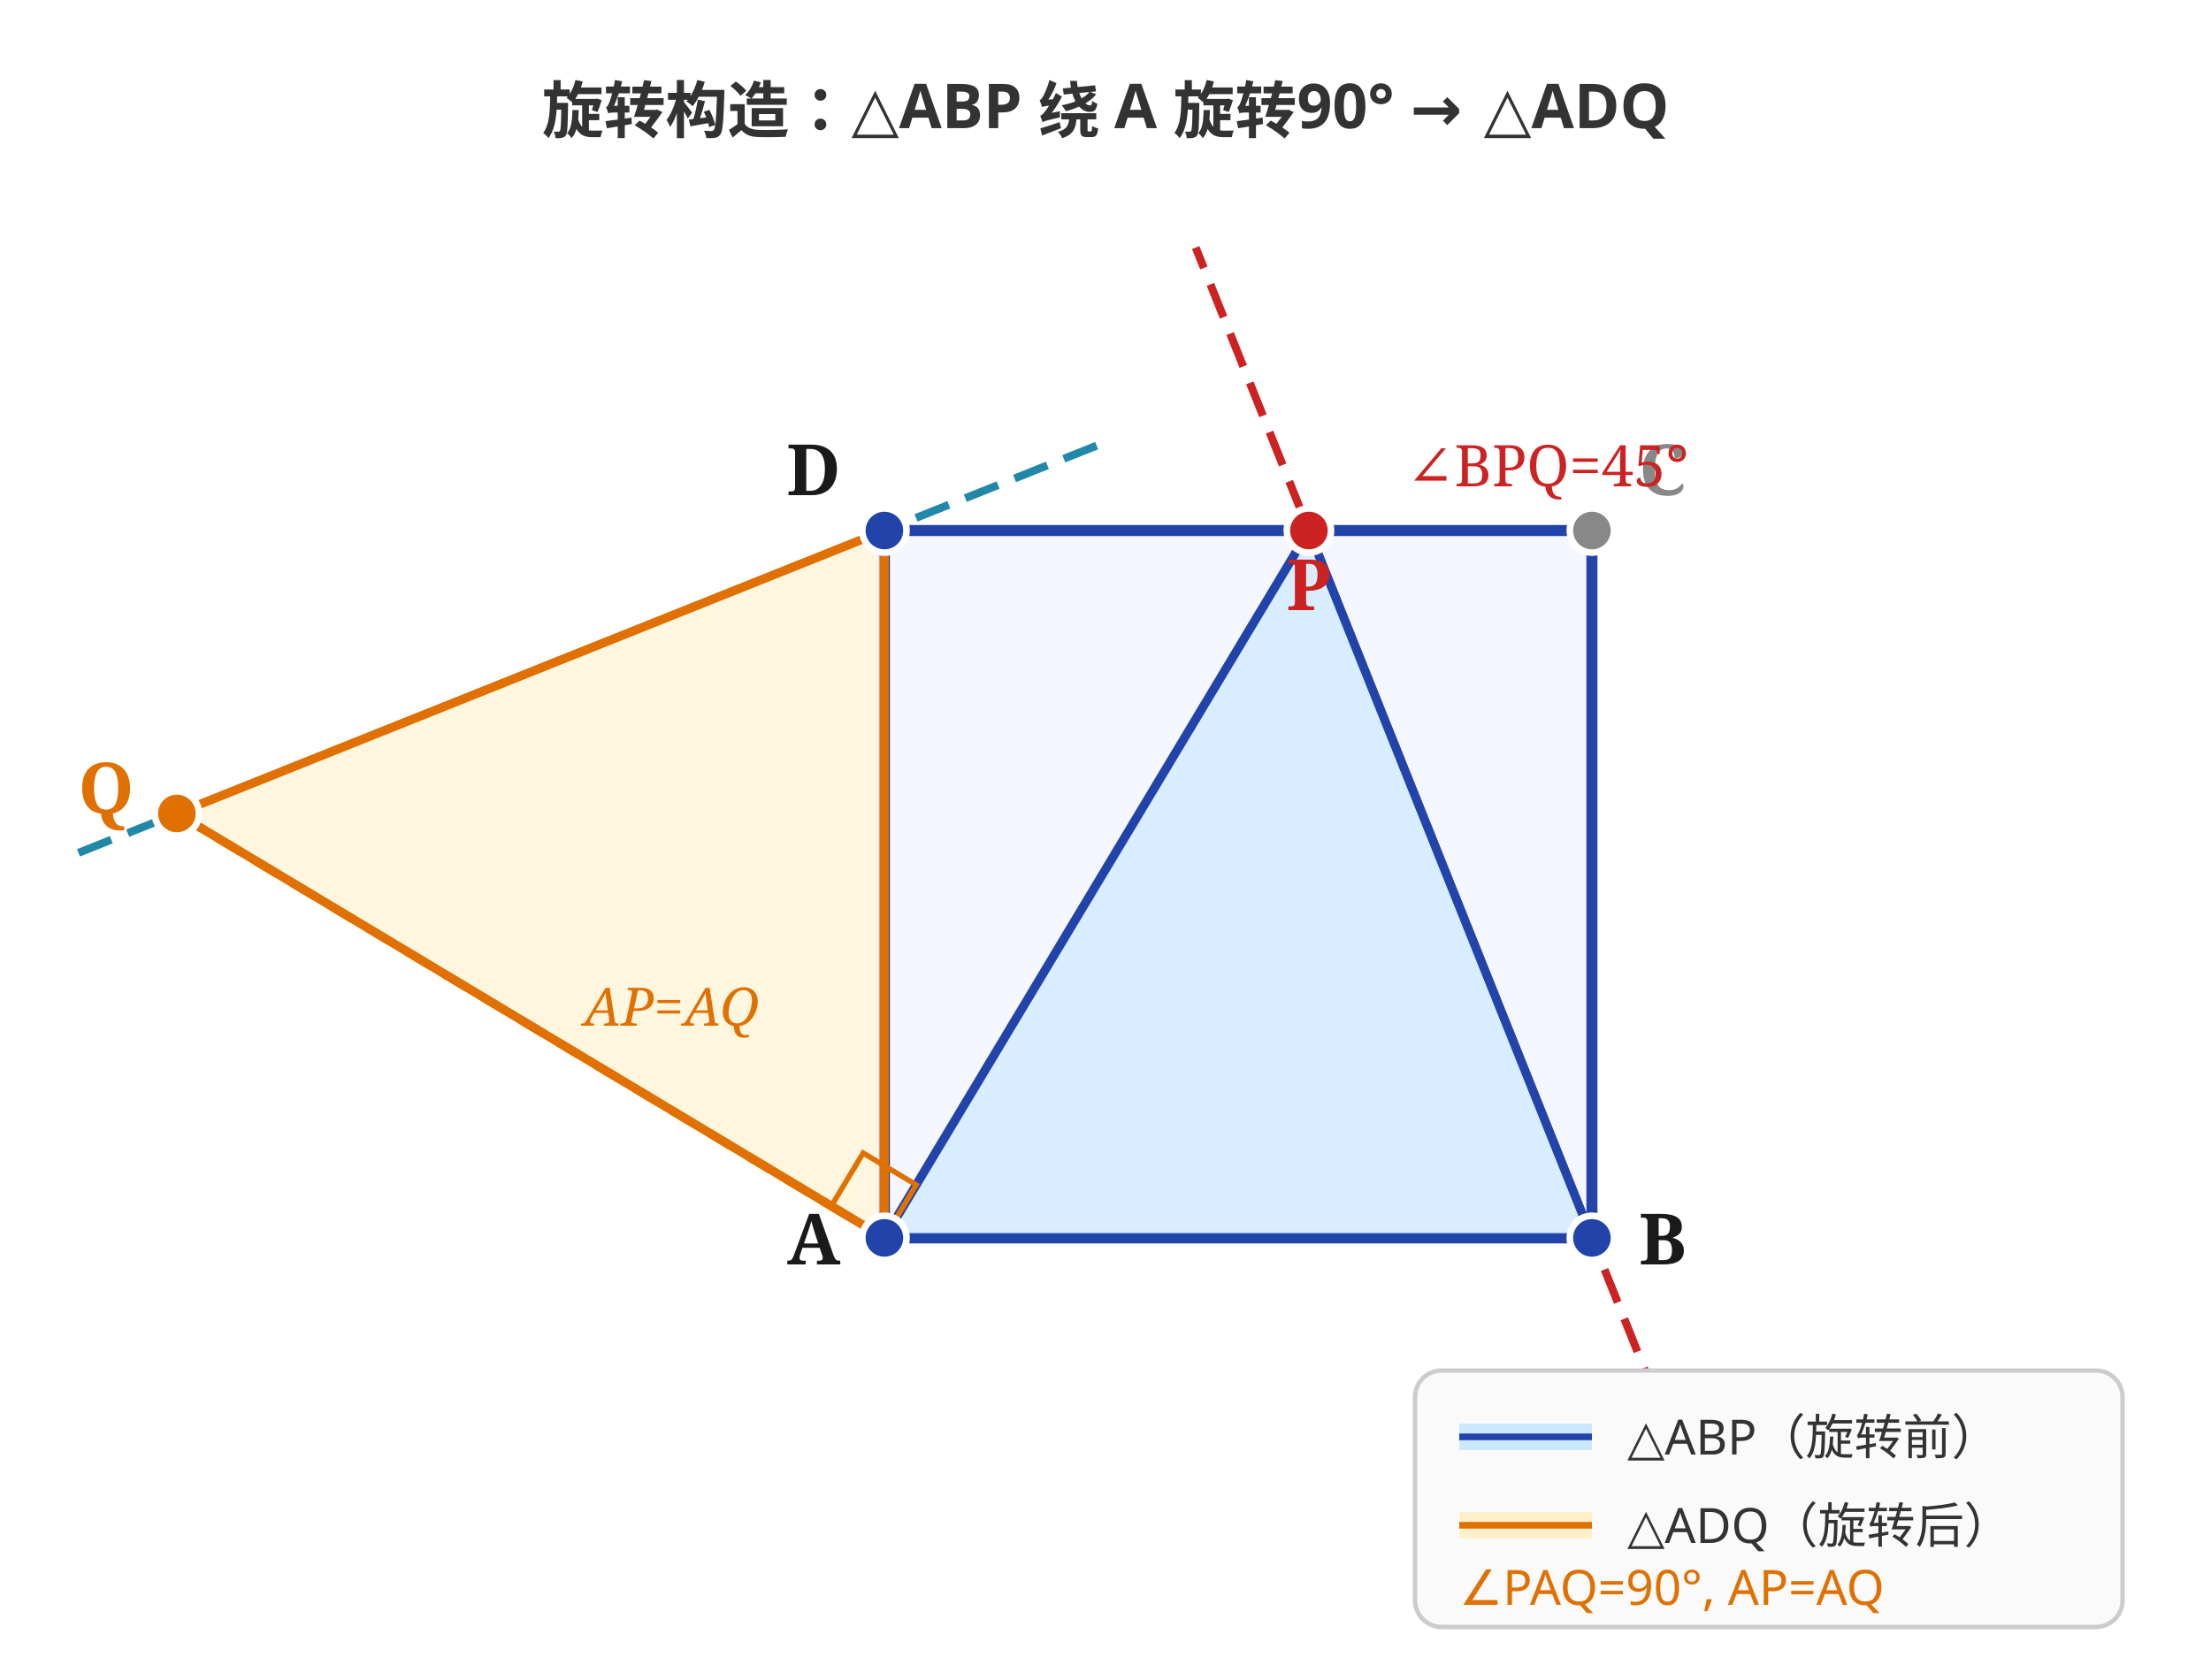
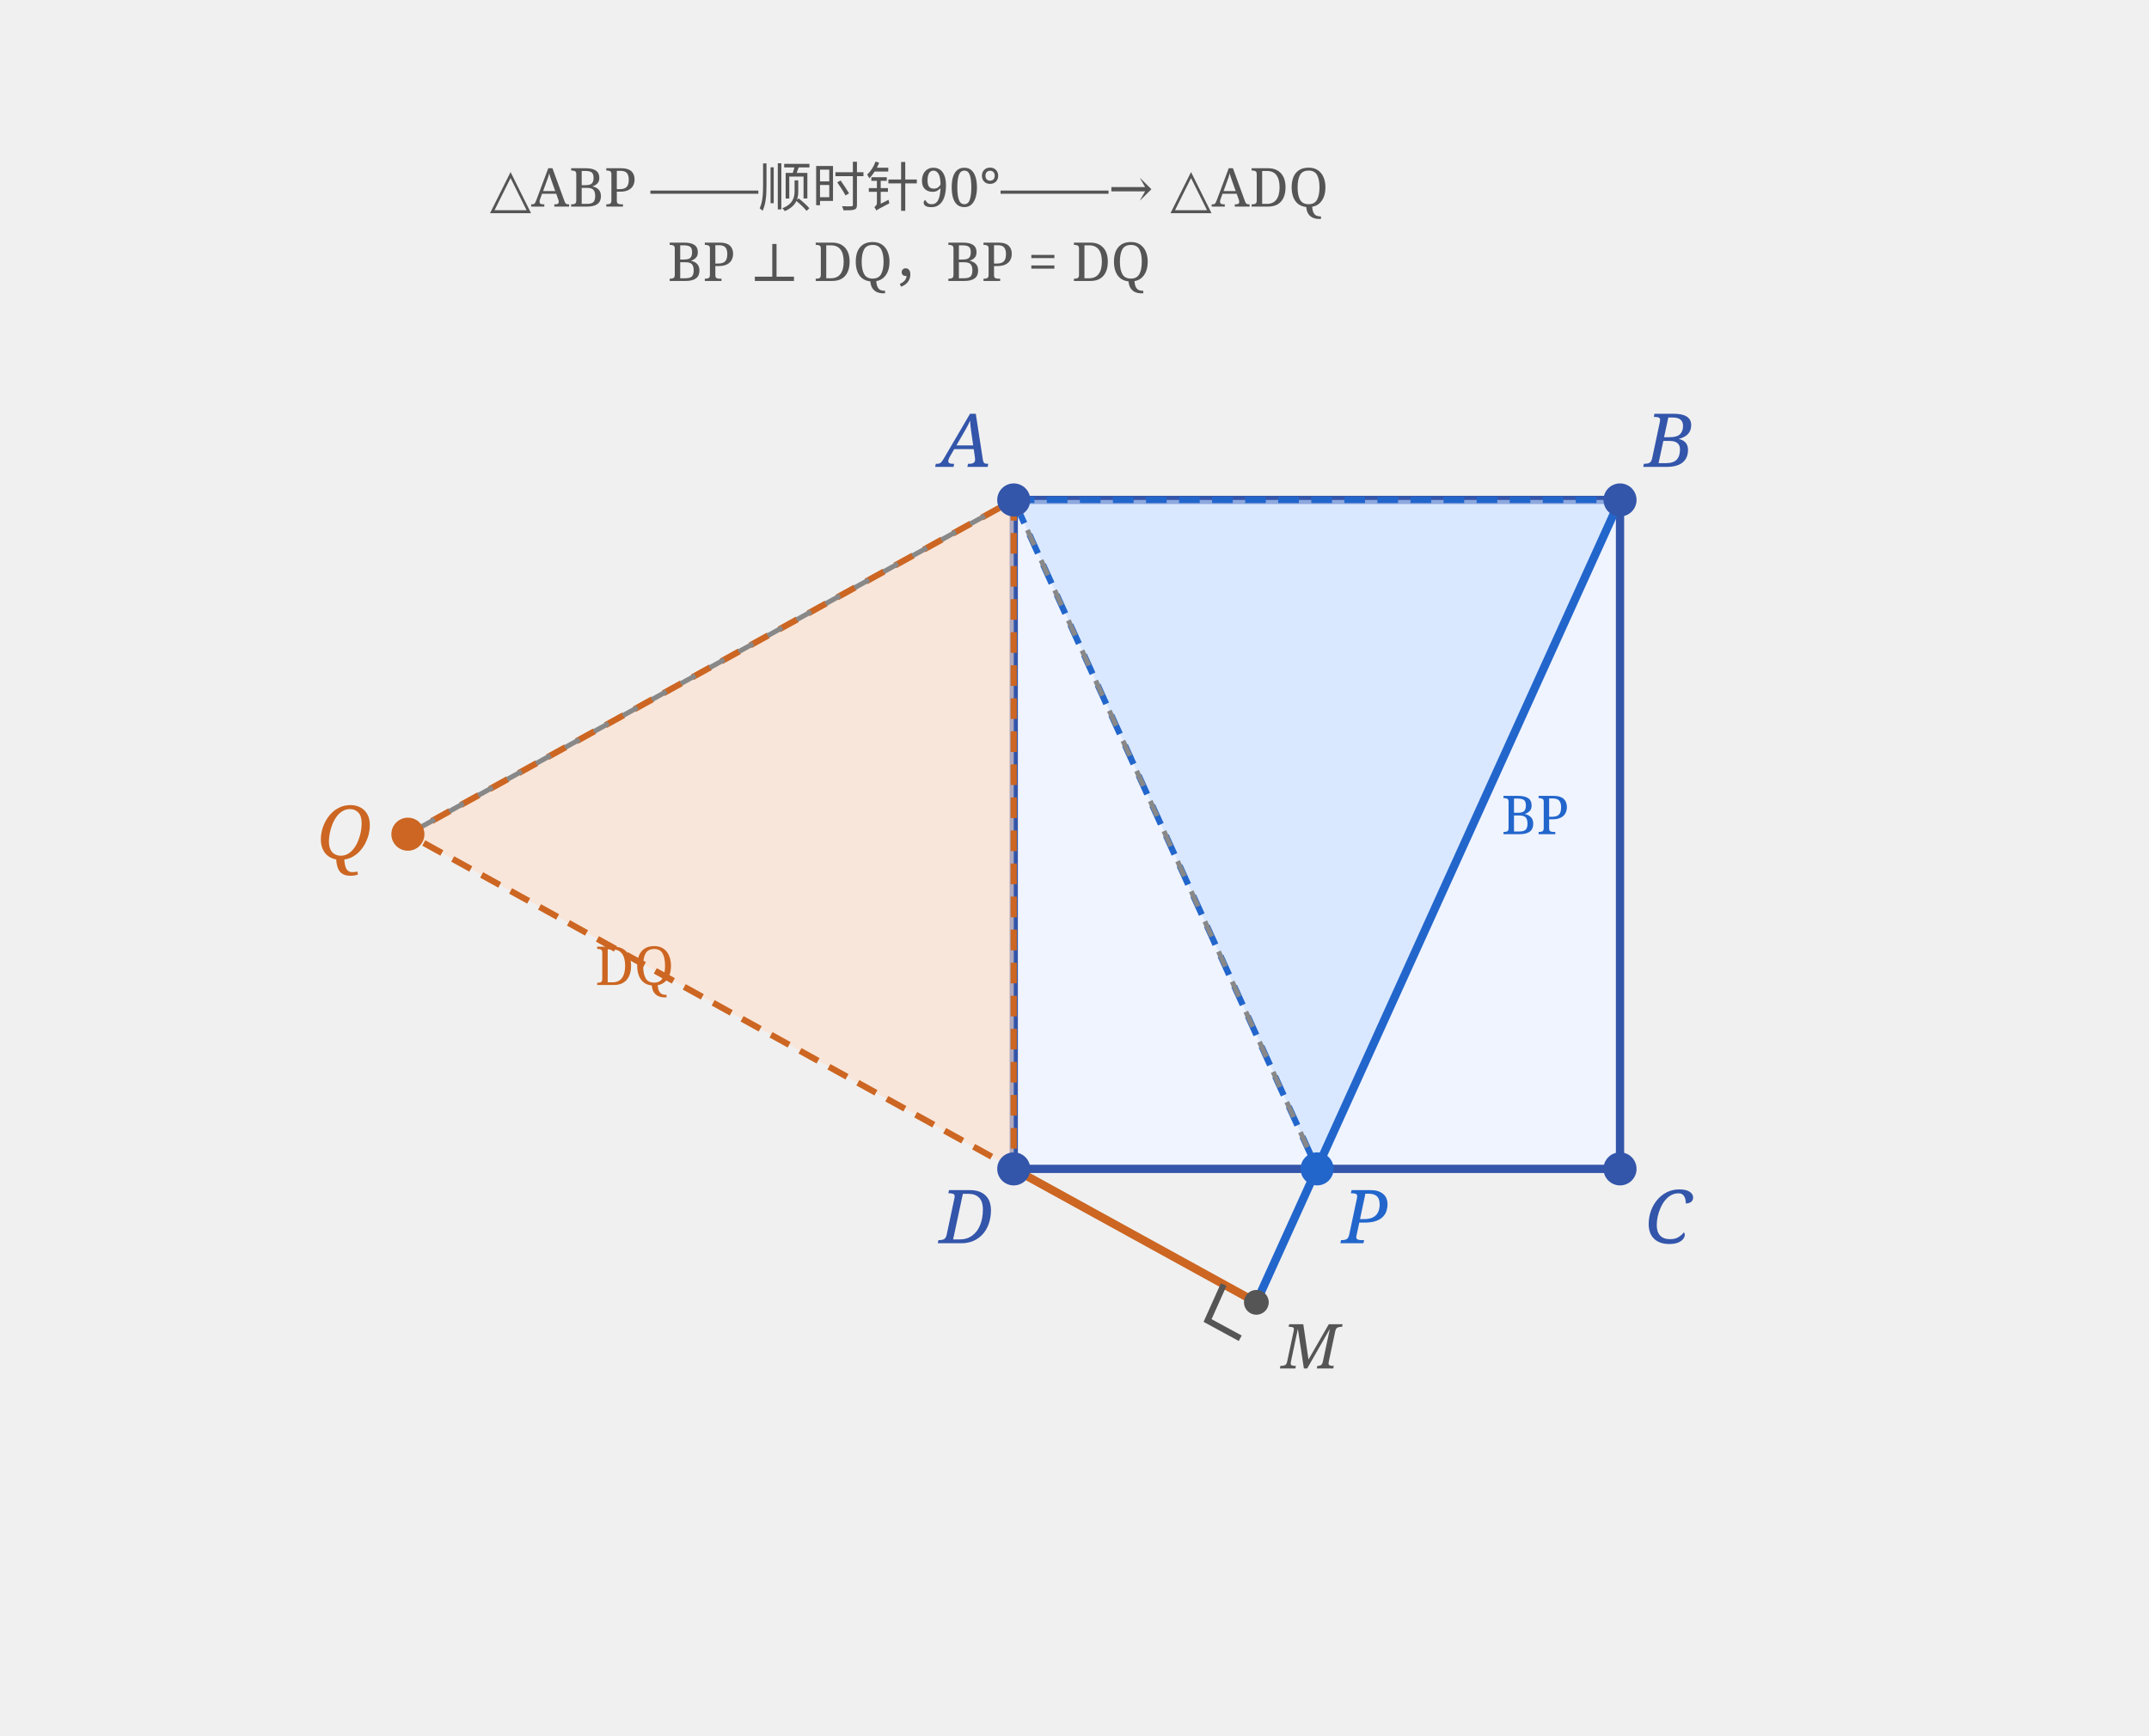
- <svg xmlns="http://www.w3.org/2000/svg" width="500" height="380" viewBox="0 0 500 380">
-   <rect width="100%" height="100%" fill="white" />
+ <svg xmlns="http://www.w3.org/2000/svg" width="520" height="420" style="background:white;font-family:serif;">
  <defs>
-     <marker id="arrowhead" markerWidth="8" markerHeight="6" refX="8" refY="3" orient="auto">
-       <polygon points="0 0, 8 6, 0 6" fill="#555" transform="rotate(180,4,3)" />
+     <marker id="arr" markerWidth="8" markerHeight="8" refX="6" refY="3" orient="auto">
+       <path d="M0,0 L0,6 L8,3 z" fill="#555" />
    </marker>
  </defs>
-   <polygon points="200,280 360,280 360,120 200,120" fill="#f0f4ff" stroke="#2244aa" stroke-width="2.5" fill-opacity="0.7" />
-   <line x1="200" y1="280" x2="296.0" y2="120" stroke="#888" stroke-width="1.5" stroke-dasharray="5,4" />
-   <line x1="200" y1="280" x2="40" y2="184.0" stroke="#e07000" stroke-width="2" stroke-dasharray="6,4" />
-   <line x1="379.2" y1="328.0" x2="270.4" y2="56.0" stroke="#cc2222" stroke-width="1.8" stroke-dasharray="8,4" />
-   <line x1="248.0" y1="100.8" x2="16.0" y2="193.6" stroke="#2288aa" stroke-width="1.8" stroke-dasharray="8,4" />
-   <polygon points="200,280 200,120 40,184.0" fill="#fff0cc" stroke="#e07000" stroke-width="2" fill-opacity="0.6" />
-   <polygon points="200,280 360,280 296.0,120" fill="#cce8ff" stroke="#2244aa" stroke-width="2" fill-opacity="0.7" />
-   <polygon points="207.2,268.0 195.2,260.8 188.0,272.8 200,280" fill="none" stroke="#e07000" stroke-width="1.2" />
-   <circle cx="200.0" cy="280.0" r="5" fill="#2244aa" stroke="white" stroke-width="1.5" />
-   <circle cx="360.0" cy="280.0" r="5" fill="#2244aa" stroke="white" stroke-width="1.5" />
-   <circle cx="360.0" cy="120.0" r="5" fill="#888888" stroke="white" stroke-width="1.5" />
-   <circle cx="200.0" cy="120.0" r="5" fill="#2244aa" stroke="white" stroke-width="1.5" />
-   <circle cx="296.0" cy="120.0" r="5" fill="#cc2222" stroke="white" stroke-width="1.5" />
-   <circle cx="40.0" cy="184.0" r="5" fill="#e07000" stroke="white" stroke-width="1.5" />
-   <text x="184.0" y="286.0" font-family="serif" font-size="16" font-weight="bold" fill="#1a1a1a" text-anchor="middle">A</text>
-   <text x="376.0" y="286.0" font-family="serif" font-size="16" font-weight="bold" fill="#1a1a1a" text-anchor="middle">B</text>
-   <text x="376.0" y="112.0" font-family="serif" font-size="16" font-weight="bold" fill="#888888" text-anchor="middle">C</text>
-   <text x="184.0" y="112.0" font-family="serif" font-size="16" font-weight="bold" fill="#1a1a1a" text-anchor="middle">D</text>
-   <text x="296.0" y="138.0" font-family="serif" font-size="16" font-weight="bold" fill="#cc2222" text-anchor="middle">P</text>
-   <text x="24.0" y="184.0" font-family="serif" font-size="16" font-weight="bold" fill="#e07000" text-anchor="middle">Q</text>
-   <text x="318.0" y="110.0" font-family="serif" font-size="13" fill="#cc2222">∠BPQ=45°</text>
-   <text x="132.0" y="232.0" font-family="serif" font-size="12" fill="#e07000" font-style="italic">AP=AQ</text>
-   <text x="250" y="30" font-family="sans-serif" font-size="14" fill="#333" text-anchor="middle" font-weight="bold">旋转构造：△ABP 绕 A 旋转90° → △ADQ</text>
-   <rect x="320" y="310" width="160" height="58" rx="6" fill="#fafafa" stroke="#ccc" stroke-width="1" />
-   <line x1="330" y1="325" x2="360" y2="325" stroke="#cce8ff" stroke-width="6" />
-   <line x1="330" y1="325" x2="360" y2="325" stroke="#2244aa" stroke-width="1.5" />
-   <text x="368" y="329" font-family="sans-serif" font-size="11" fill="#333">△ABP（旋转前）</text>
-   <line x1="330" y1="345" x2="360" y2="345" stroke="#fff0cc" stroke-width="6" />
-   <line x1="330" y1="345" x2="360" y2="345" stroke="#e07000" stroke-width="1.5" />
-   <text x="368" y="349" font-family="sans-serif" font-size="11" fill="#333">△ADQ（旋转后）</text>
-   <text x="330" y="363" font-family="sans-serif" font-size="11" fill="#e07000">∠PAQ=90°, AP=AQ</text>
+   <polygon points="245.3,121.0 392.0,121.0 392.0,282.9 245.3,282.9" fill="#f0f4ff" stroke="#3355aa" stroke-width="2" />
+   <polygon points="245.3,121.0 392.0,121.0 318.7,282.9" fill="#cce0ff" fill-opacity="0.6" stroke="#2266cc" stroke-width="1.5" stroke-dasharray="5,3" />
+   <polygon points="245.3,121.0 245.3,282.9 98.7,201.9" fill="#ffe0cc" fill-opacity="0.6" stroke="#cc6622" stroke-width="1.5" stroke-dasharray="5,3" />
+   <line x1="392.0" y1="121.0" x2="304.0" y2="315.2" stroke="#2266cc" stroke-width="2" />
+   <line x1="245.3" y1="282.9" x2="304.0" y2="315.2" stroke="#cc6622" stroke-width="2" />
+   <polyline points="300.1 323.9 292.2 319.6 296.1 310.9" fill="none" stroke="#555" stroke-width="1.5" />
+   <line x1="245.3" y1="121.0" x2="318.7" y2="282.9" stroke="#888" stroke-width="1.2" stroke-dasharray="4,4" />
+   <line x1="245.3" y1="121.0" x2="98.7" y2="201.9" stroke="#888" stroke-width="1.2" stroke-dasharray="4,4" />
+   <circle cx="245.3" cy="121.0" r="4" fill="#3355aa" />
+   <circle cx="392.0" cy="121.0" r="4" fill="#3355aa" />
+   <circle cx="392.0" cy="282.9" r="4" fill="#3355aa" />
+   <circle cx="245.3" cy="282.9" r="4" fill="#3355aa" />
+   <circle cx="318.7" cy="282.9" r="4" fill="#2266cc" />
+   <circle cx="98.7" cy="201.9" r="4" fill="#cc6622" />
+   <circle cx="304.0" cy="315.2" r="3" fill="#555" />
+   <text x="227.3" y="113.0" font-size="18" fill="#3355aa" font-style="italic">A</text>
+   <text x="398.0" y="113.0" font-size="18" fill="#3355aa" font-style="italic">B</text>
+   <text x="398.0" y="300.9" font-size="18" fill="#3355aa" font-style="italic">C</text>
+   <text x="227.3" y="300.9" font-size="18" fill="#3355aa" font-style="italic">D</text>
+   <text x="324.7" y="300.9" font-size="18" fill="#2266cc" font-style="italic">P</text>
+   <text x="76.7" y="207.9" font-size="18" fill="#cc6622" font-style="italic">Q</text>
+   <text x="310.0" y="331.2" font-size="15" fill="#555" font-style="italic">M</text>
+   <text x="363.3" y="201.9" font-size="13" fill="#2266cc">BP</text>
+   <text x="144.0" y="238.4" font-size="13" fill="#cc6622">DQ</text>
+   <text x="220" y="50" font-size="13" fill="#555" text-anchor="middle">△ABP ——顺时针90°——→ △ADQ</text>
+   <text x="220" y="68" font-size="13" fill="#555" text-anchor="middle">BP ⊥ DQ，BP = DQ</text>
</svg>
